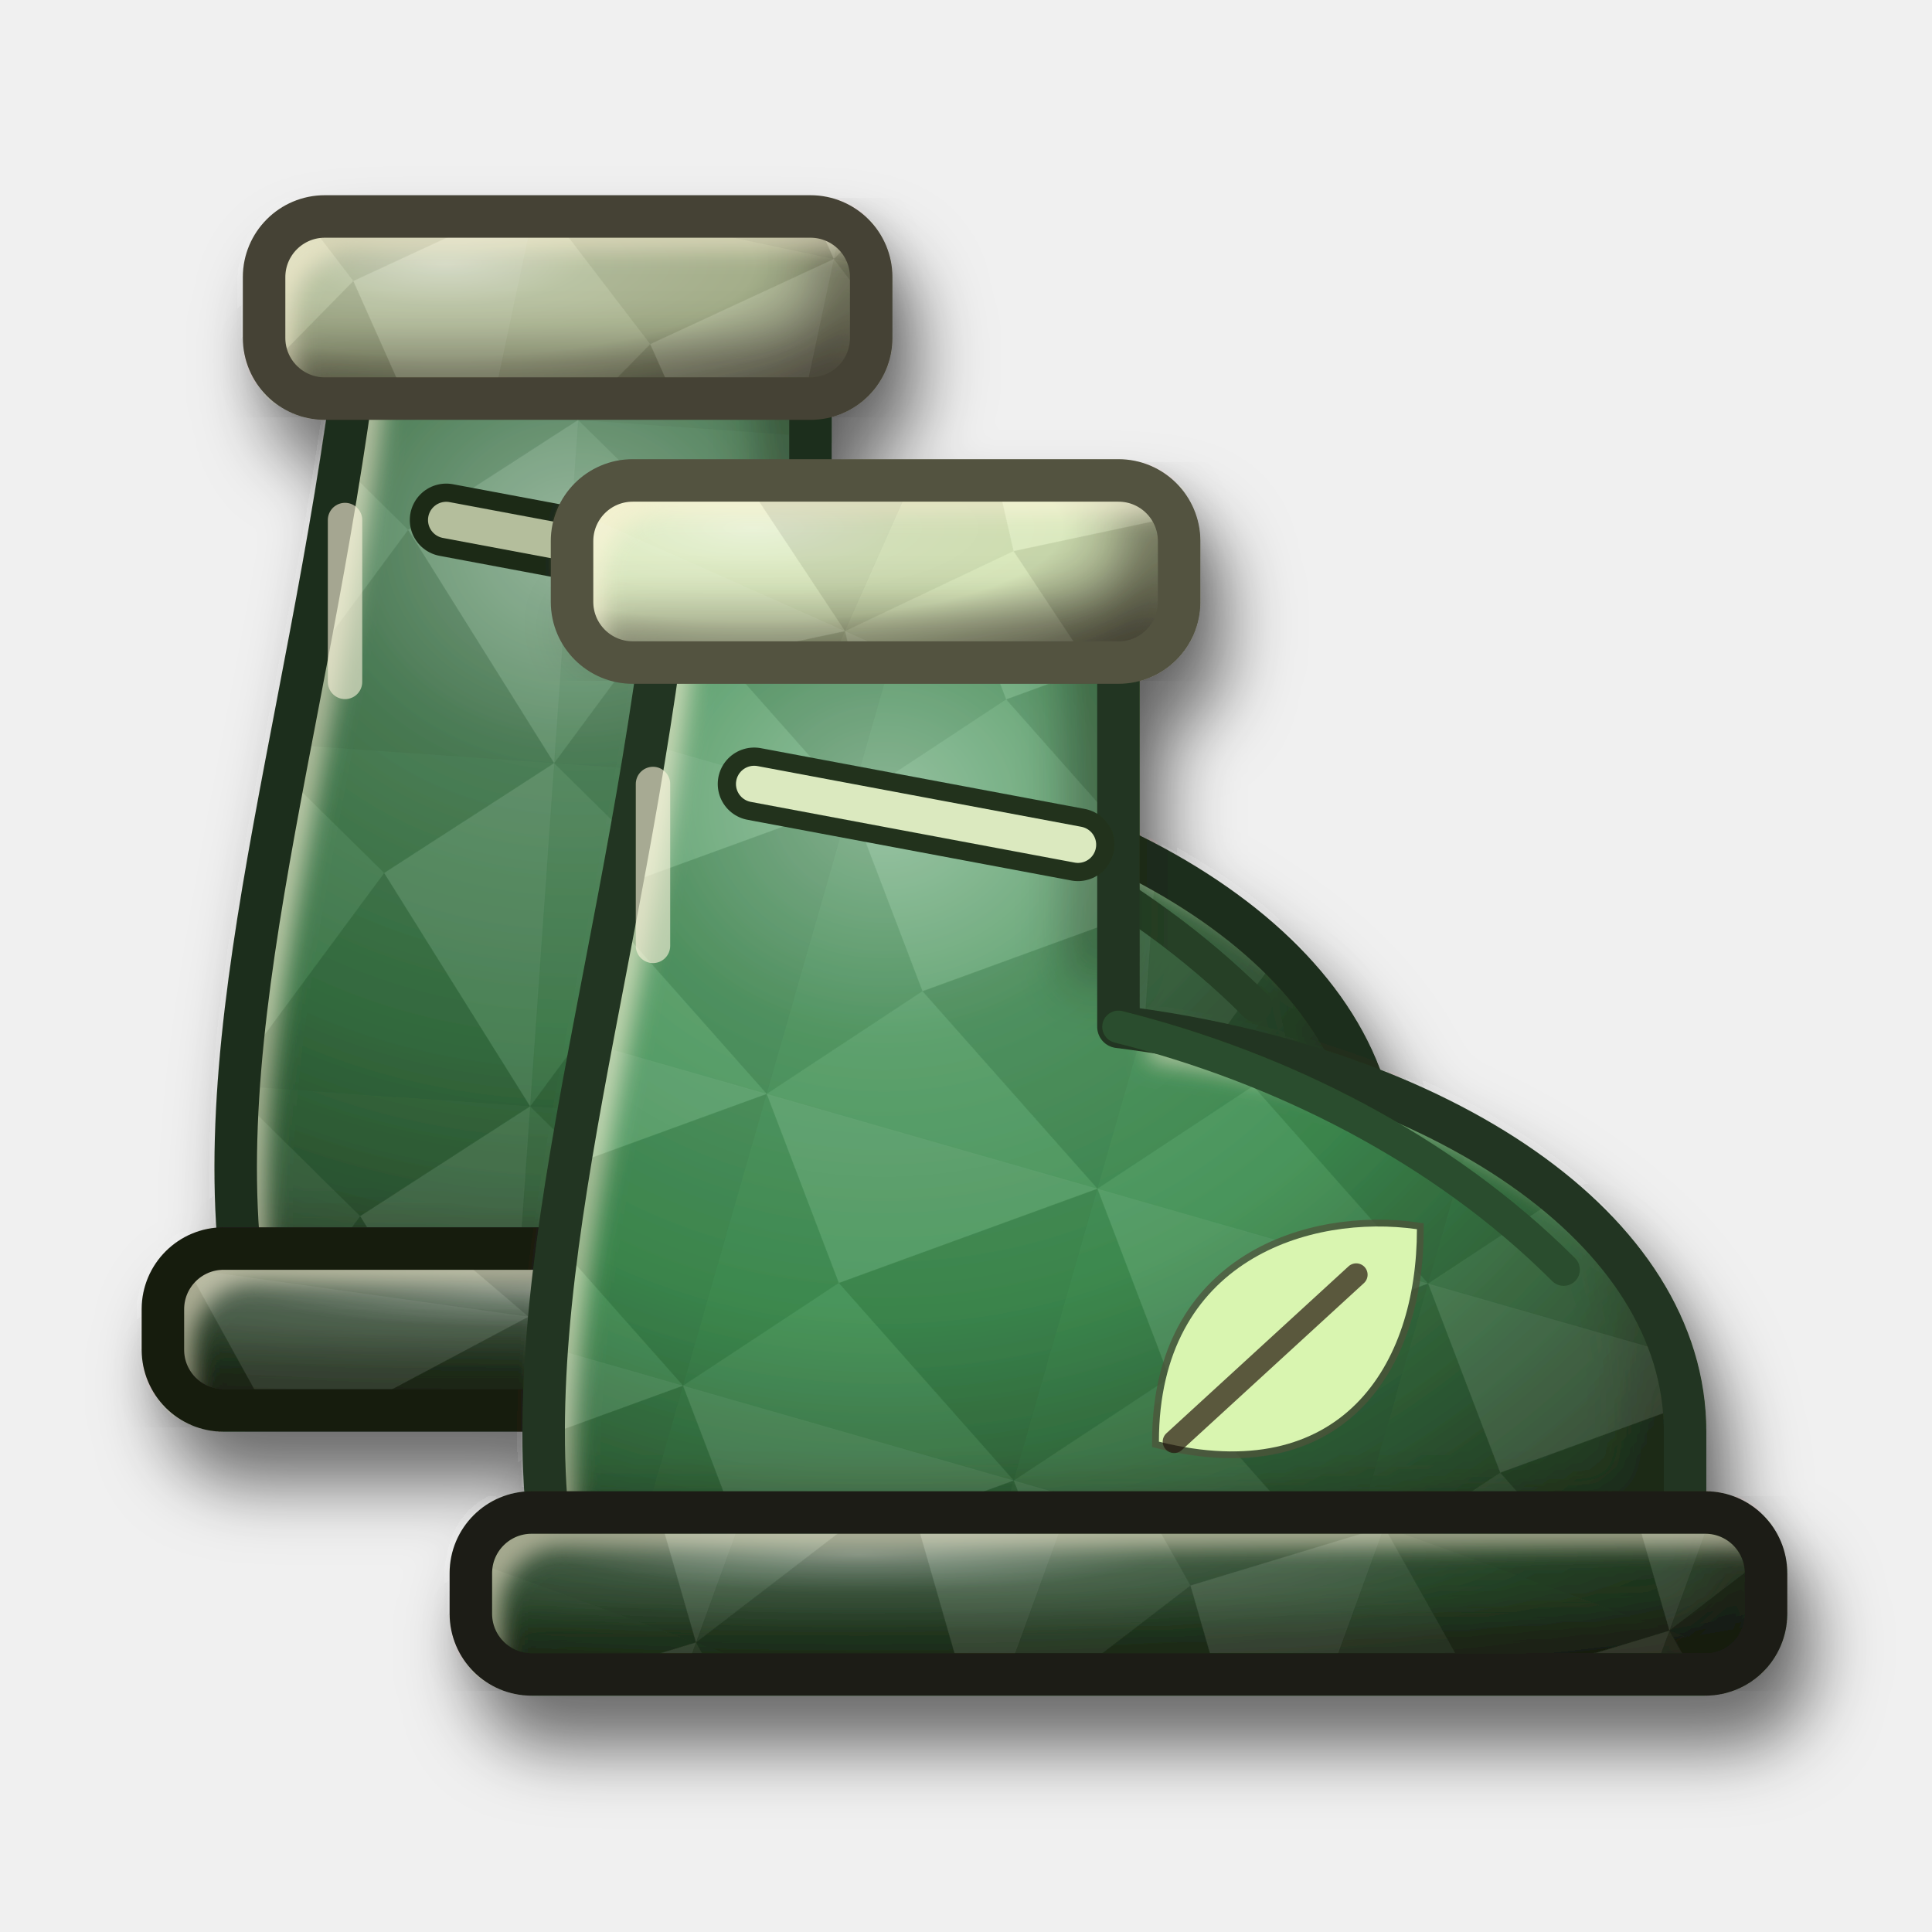
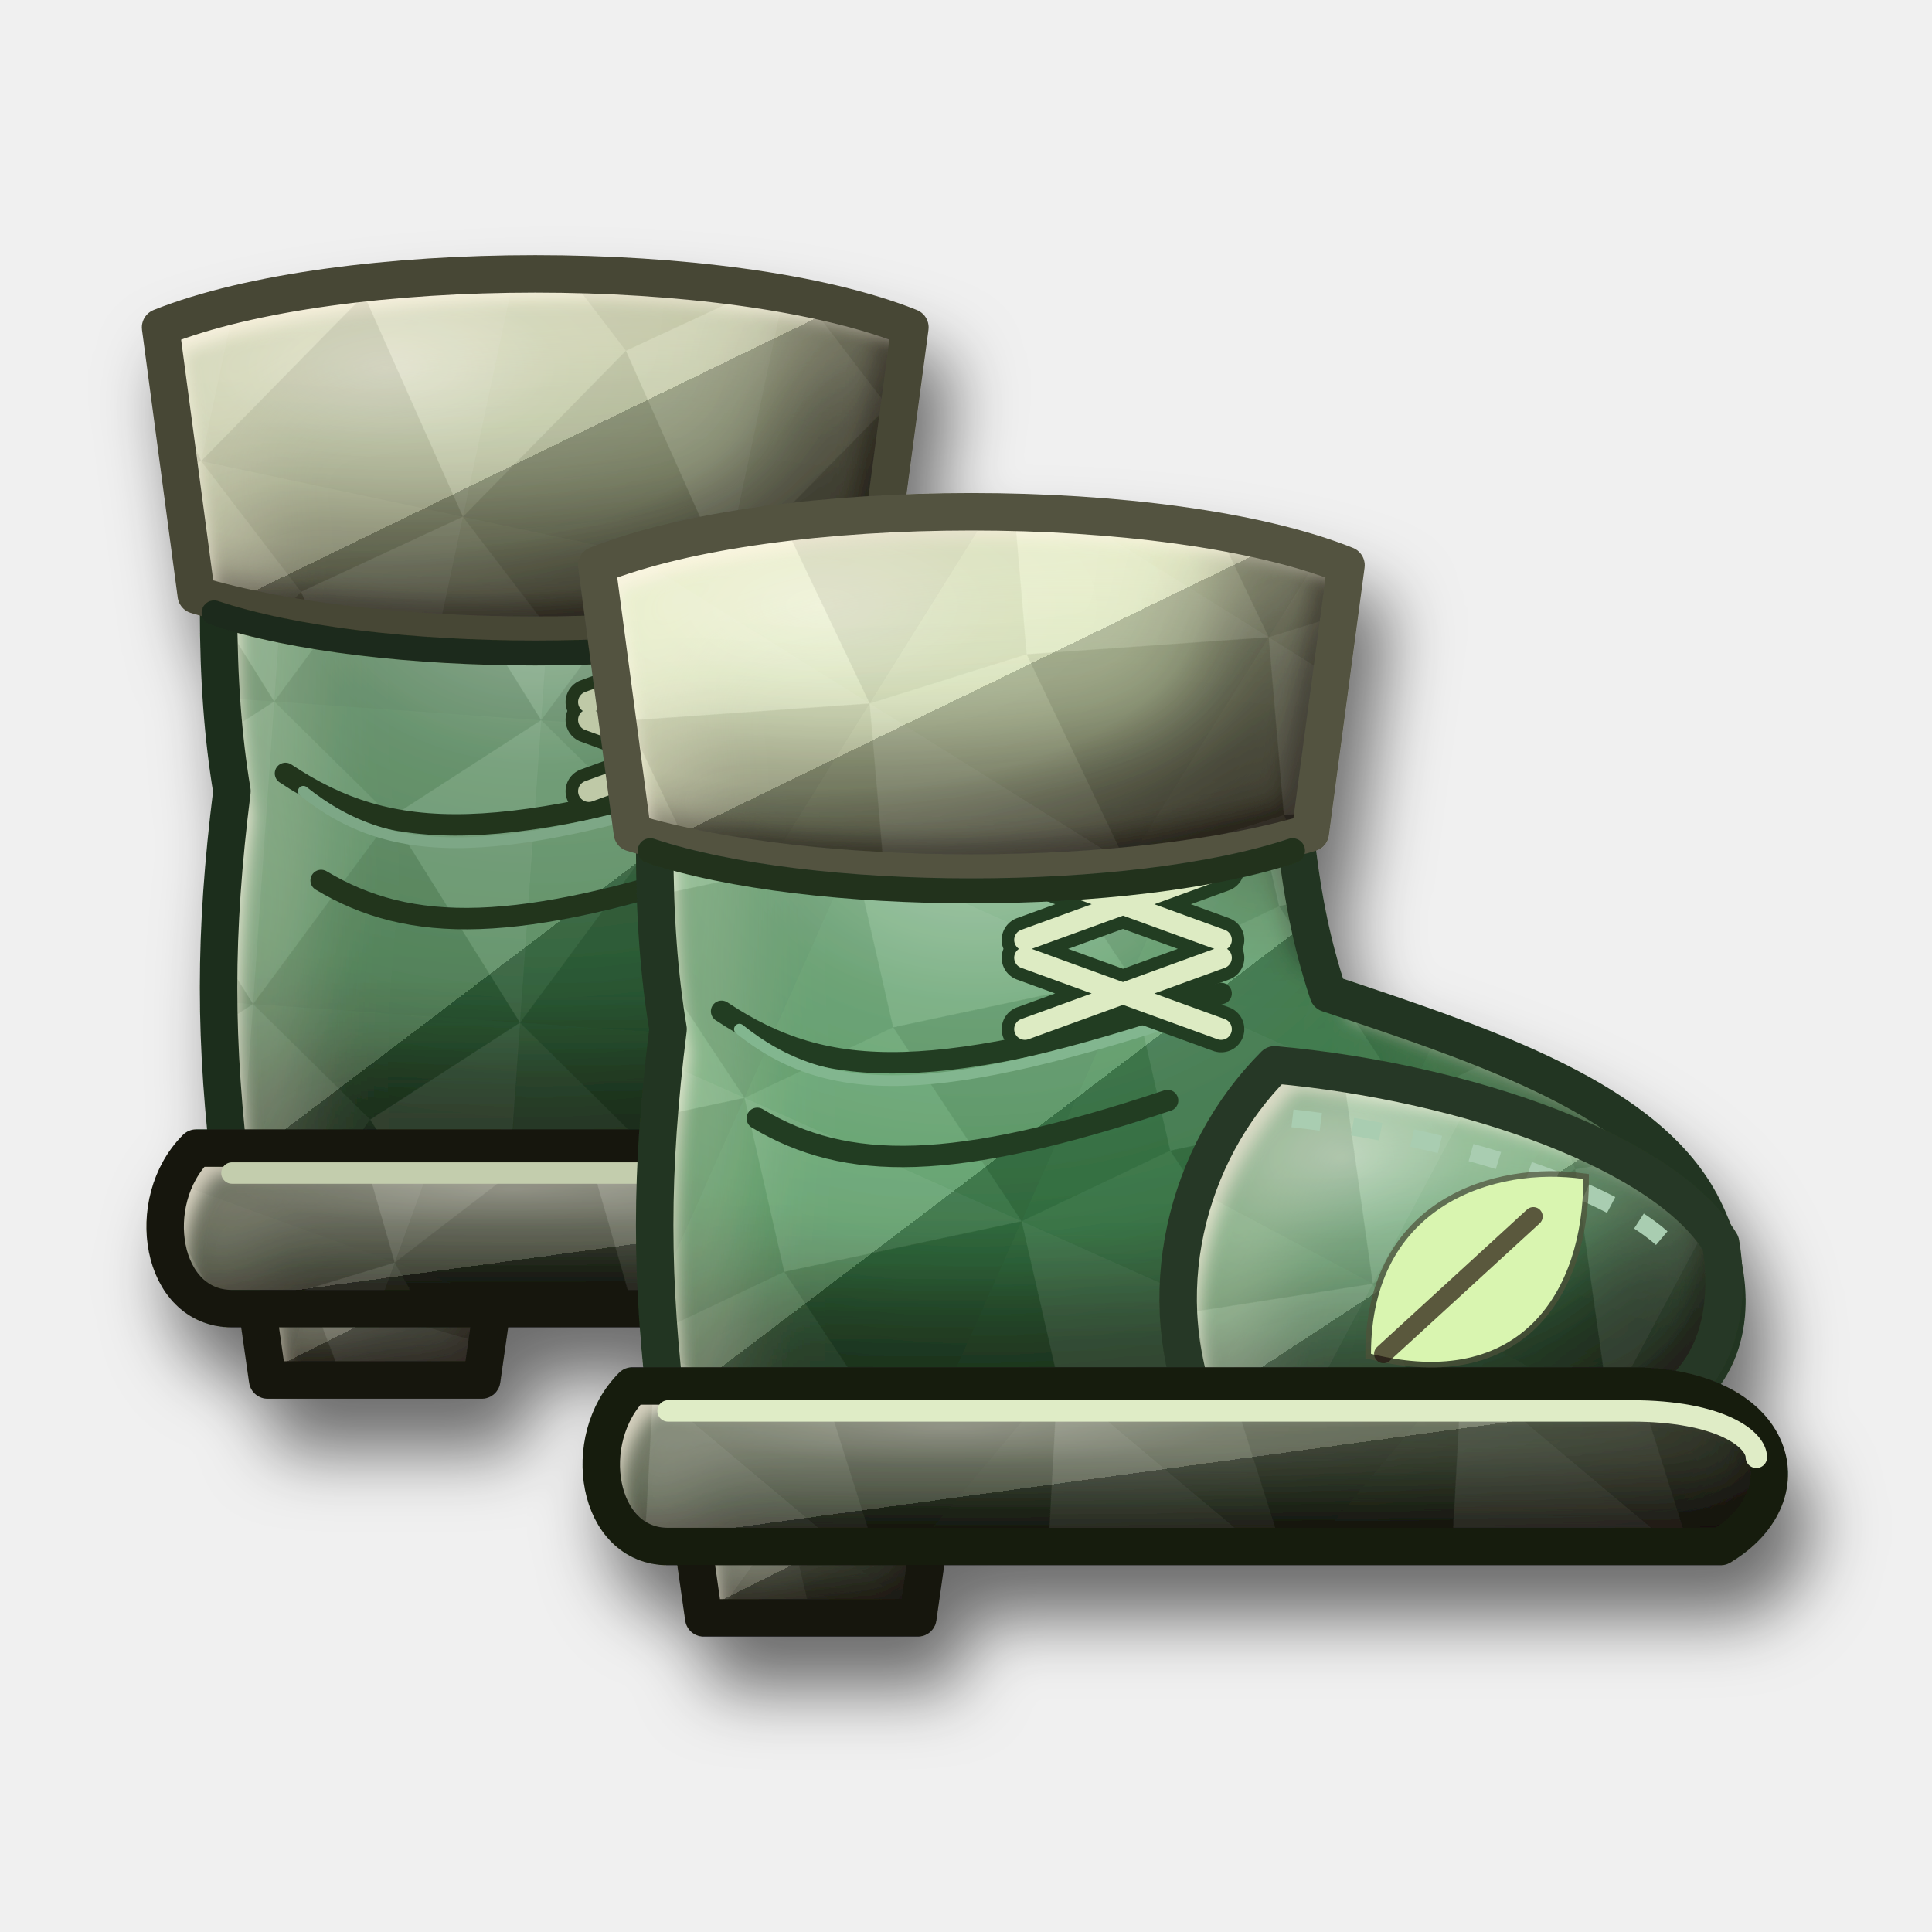
<svg xmlns="http://www.w3.org/2000/svg" width="128" height="128" viewBox="0 0 96 96">
  <defs>
    <filter id="bev" x="-10%" y="-10%" width="120%" height="120%" color-interpolation-filters="sRGB">
      <feOffset in="SourceAlpha" dx="1.5" dy="1.7" result="o1" />
      <feComposite in="SourceAlpha" in2="o1" operator="out" result="e1" />
      <feGaussianBlur in="e1" stdDeviation="0.55" result="b1" />
      <feFlood flood-color="#fff3d6" flood-opacity="0.62" />
      <feComposite in2="b1" operator="in" result="hi" />
      <feOffset in="SourceAlpha" dx="-2.2" dy="-2.4" result="o2" />
      <feComposite in="SourceAlpha" in2="o2" operator="out" result="e2" />
      <feGaussianBlur in="e2" stdDeviation="1.3" result="b2" />
      <feFlood flood-color="#140b05" flood-opacity="0.42" />
      <feComposite in2="b2" operator="in" result="lo" />
      <feMerge>
        <feMergeNode in="SourceGraphic" />
        <feMergeNode in="lo" />
        <feMergeNode in="hi" />
      </feMerge>
    </filter>
+     <filter id="sculpt" x="-10%" y="-10%" width="120%" height="120%" color-interpolation-filters="sRGB">
+       <feOffset in="SourceAlpha" dx="4.2" dy="4.6" result="wideo" />
+       <feComposite in="SourceAlpha" in2="wideo" operator="out" result="widee" />
+       <feGaussianBlur in="widee" stdDeviation="2.4" result="wideb" />
+       <feComposite in="wideb" in2="SourceAlpha" operator="in" result="widec" />
+       <feFlood flood-color="#fff4dc" flood-opacity="0.3" />
+       <feComposite in2="widec" operator="in" result="wide" />
+       <feOffset in="SourceAlpha" dx="1.2" dy="1.4" result="rimo" />
+       <feComposite in="SourceAlpha" in2="rimo" operator="out" result="rime" />
+       <feGaussianBlur in="rime" stdDeviation="0.45" result="rimb" />
+       <feComposite in="rimb" in2="SourceAlpha" operator="in" result="rimc" />
+       <feFlood flood-color="#fff6e2" flood-opacity="0.8" />
+       <feComposite in2="rimc" operator="in" result="rim" />
+       <feOffset in="SourceAlpha" dx="-5.5" dy="-6" result="formo" />
+       <feComposite in="SourceAlpha" in2="formo" operator="out" result="forme" />
+       <feGaussianBlur in="forme" stdDeviation="3.2" result="formb" />
+       <feComposite in="formb" in2="SourceAlpha" operator="in" result="formc" />
+       <feFlood flood-color="#0e0703" flood-opacity="0.55" />
+       <feComposite in2="formc" operator="in" result="form" />
+       <feOffset in="SourceAlpha" dx="-1.5" dy="-1.7" result="edgeo" />
+       <feComposite in="SourceAlpha" in2="edgeo" operator="out" result="edgee" />
+       <feGaussianBlur in="edgee" stdDeviation="0.7" result="edgeb" />
+       <feComposite in="edgeb" in2="SourceAlpha" operator="in" result="edgec" />
+       <feFlood flood-color="#120a05" flood-opacity="0.55" />
+       <feComposite in2="edgec" operator="in" result="edge" />
+       <feMerge>
+         <feMergeNode in="SourceGraphic" />
+         <feMergeNode in="form" />
+         <feMergeNode in="edge" />
+         <feMergeNode in="wide" />
+         <feMergeNode in="rim" />
+       </feMerge>
+     </filter>
+     <filter id="sculptLight" x="-10%" y="-10%" width="120%" height="120%" color-interpolation-filters="sRGB">
+       <feOffset in="SourceAlpha" dx="4.2" dy="4.6" result="wideo" />
+       <feComposite in="SourceAlpha" in2="wideo" operator="out" result="widee" />
+       <feGaussianBlur in="widee" stdDeviation="2.4" result="wideb" />
+       <feComposite in="wideb" in2="SourceAlpha" operator="in" result="widec" />
+       <feFlood flood-color="#fff4dc" flood-opacity="0.3" />
+       <feComposite in2="widec" operator="in" result="wide" />
+       <feOffset in="SourceAlpha" dx="1.2" dy="1.4" result="rimo" />
+       <feComposite in="SourceAlpha" in2="rimo" operator="out" result="rime" />
+       <feGaussianBlur in="rime" stdDeviation="0.45" result="rimb" />
+       <feComposite in="rimb" in2="SourceAlpha" operator="in" result="rimc" />
+       <feFlood flood-color="#fff6e2" flood-opacity="0.8" />
+       <feComposite in2="rimc" operator="in" result="rim" />
+       <feOffset in="SourceAlpha" dx="-5.5" dy="-6" result="formo" />
+       <feComposite in="SourceAlpha" in2="formo" operator="out" result="forme" />
+       <feGaussianBlur in="forme" stdDeviation="3.2" result="formb" />
+       <feComposite in="formb" in2="SourceAlpha" operator="in" result="formc" />
+       <feFlood flood-color="#0e0703" flood-opacity="0.55" />
+       <feComposite in2="formc" operator="in" result="form" />
+       <feOffset in="SourceAlpha" dx="-1.5" dy="-1.7" result="edgeo" />
+       <feComposite in="SourceAlpha" in2="edgeo" operator="out" result="edgee" />
+       <feGaussianBlur in="edgee" stdDeviation="0.7" result="edgeb" />
+       <feComposite in="edgeb" in2="SourceAlpha" operator="in" result="edgec" />
+       <feFlood flood-color="#120a05" flood-opacity="0.55" />
+       <feComposite in2="edgec" operator="in" result="edge" />
+       <feMerge>
+         <feMergeNode in="form" />
+         <feMergeNode in="edge" />
+         <feMergeNode in="wide" />
+         <feMergeNode in="rim" />
+       </feMerge>
+     </filter>
+     <linearGradient id="planes" x1="0" y1="0" x2="1" y2="1">
+       <stop offset="0.5" stop-color="#fff6e6" stop-opacity="0.16" />
+       <stop offset="0.5" stop-color="#0b0603" stop-opacity="0.2" />
+     </linearGradient>
    <filter id="paint" x="-20%" y="-20%" width="140%" height="145%" color-interpolation-filters="sRGB">
      <feTurbulence type="fractalNoise" baseFrequency="0.22" numOctaves="2" seed="31" result="n" />
      <feColorMatrix in="n" type="matrix" values="0.14 0.14 0.14 0 0.29  0.14 0.14 0.14 0 0.29  0.14 0.14 0.14 0 0.29  0 0 0 0 1" result="ng" />
      <feBlend in="ng" in2="SourceGraphic" mode="soft-light" result="t" />
      <feComposite in="t" in2="SourceAlpha" operator="in" result="tex" />
      <feDropShadow in="tex" dx="1.2" dy="2.6" stdDeviation="1.7" flood-color="#000" flood-opacity="0.55" />
    </filter>
    <radialGradient id="g0" cx="0.3" cy="0.26" r="0.92">
-       <stop offset="0" stop-color="#8aad91" />
-       <stop offset="0.25" stop-color="#4e8359" />
-       <stop offset="0.55" stop-color="#367242" />
-       <stop offset="1" stop-color="#202f1c" />
+       <stop offset="0" stop-color="#8bb093" />
+       <stop offset="0.25" stop-color="#4f875b" />
+       <stop offset="0.55" stop-color="#377745" />
+       <stop offset="1" stop-color="#20301d" />
    </radialGradient>
    <pattern id="f1" width="17" height="15" patternUnits="userSpaceOnUse" patternTransform="rotate(94)">
      <path d="M0 0 L17 0 L6 8Z" fill="#fff" fill-opacity="0.1" />
      <path d="M6 8 L17 0 L17 15Z" fill="#000" fill-opacity="0.08" />
      <path d="M0 0 L6 8 L0 15Z" fill="#000" fill-opacity="0.05" />
      <path d="M0 15 L6 8 L17 15Z" fill="#fff" fill-opacity="0.05" />
    </pattern>
    <radialGradient id="g2" cx="0.3" cy="0.26" r="0.92">
-       <stop offset="0" stop-color="#7f8d7f" />
-       <stop offset="0.25" stop-color="#3d523d" />
-       <stop offset="0.55" stop-color="#233a22" />
-       <stop offset="1" stop-color="#191c11" />
+       <stop offset="0" stop-color="#97b89e" />
+       <stop offset="0.25" stop-color="#61946c" />
+       <stop offset="0.55" stop-color="#4b8558" />
+       <stop offset="1" stop-color="#273523" />
    </radialGradient>
    <pattern id="f3" width="17" height="15" patternUnits="userSpaceOnUse" patternTransform="rotate(8)">
      <path d="M0 0 L17 0 L6 8Z" fill="#fff" fill-opacity="0.1" />
      <path d="M6 8 L17 0 L17 15Z" fill="#000" fill-opacity="0.08" />
      <path d="M0 0 L6 8 L0 15Z" fill="#000" fill-opacity="0.05" />
      <path d="M0 15 L6 8 L17 15Z" fill="#fff" fill-opacity="0.05" />
    </pattern>
    <radialGradient id="g4" cx="0.3" cy="0.26" r="0.92">
-       <stop offset="0" stop-color="#cfd5bf" />
-       <stop offset="0.25" stop-color="#b6c09e" />
-       <stop offset="0.55" stop-color="#acb791" />
-       <stop offset="1" stop-color="#484637" />
+       <stop offset="0" stop-color="#d4dac3" />
+       <stop offset="0.25" stop-color="#bdc8a4" />
+       <stop offset="0.55" stop-color="#b4c098" />
+       <stop offset="1" stop-color="#4a4939" />
    </radialGradient>
    <pattern id="f5" width="17" height="15" patternUnits="userSpaceOnUse" patternTransform="rotate(102)">
      <path d="M0 0 L17 0 L6 8Z" fill="#fff" fill-opacity="0.1" />
      <path d="M6 8 L17 0 L17 15Z" fill="#000" fill-opacity="0.08" />
      <path d="M0 0 L6 8 L0 15Z" fill="#000" fill-opacity="0.05" />
      <path d="M0 15 L6 8 L17 15Z" fill="#fff" fill-opacity="0.05" />
    </pattern>
    <radialGradient id="g6" cx="0.3" cy="0.26" r="0.92">
+       <stop offset="0" stop-color="#7d837a" />
+       <stop offset="0.25" stop-color="#394435" />
+       <stop offset="0.55" stop-color="#1e2a19" />
+       <stop offset="1" stop-color="#17160e" />
+     </radialGradient>
+     <pattern id="f7" width="17" height="15" patternUnits="userSpaceOnUse" patternTransform="rotate(16)">
+       <path d="M0 0 L17 0 L6 8Z" fill="#fff" fill-opacity="0.1" />
+       <path d="M6 8 L17 0 L17 15Z" fill="#000" fill-opacity="0.08" />
+       <path d="M0 0 L6 8 L0 15Z" fill="#000" fill-opacity="0.05" />
+       <path d="M0 15 L6 8 L17 15Z" fill="#fff" fill-opacity="0.05" />
+     </pattern>
+     <radialGradient id="g8" cx="0.3" cy="0.26" r="0.92">
+       <stop offset="0" stop-color="#7e8a7d" />
+       <stop offset="0.25" stop-color="#3c4d3a" />
+       <stop offset="0.55" stop-color="#21351f" />
+       <stop offset="1" stop-color="#181a10" />
+     </radialGradient>
+     <pattern id="f9" width="17" height="15" patternUnits="userSpaceOnUse" patternTransform="rotate(110)">
+       <path d="M0 0 L17 0 L6 8Z" fill="#fff" fill-opacity="0.1" />
+       <path d="M6 8 L17 0 L17 15Z" fill="#000" fill-opacity="0.08" />
+       <path d="M0 0 L6 8 L0 15Z" fill="#000" fill-opacity="0.05" />
+       <path d="M0 15 L6 8 L17 15Z" fill="#fff" fill-opacity="0.05" />
+     </pattern>
+     <radialGradient id="g10" cx="0.3" cy="0.26" r="0.92">
      <stop offset="0" stop-color="#90be9b" />
      <stop offset="0.25" stop-color="#569c67" />
      <stop offset="0.55" stop-color="#3f8f52" />
      <stop offset="1" stop-color="#233921" />
    </radialGradient>
-     <pattern id="f7" width="17" height="15" patternUnits="userSpaceOnUse" patternTransform="rotate(16)">
-       <path d="M0 0 L17 0 L6 8Z" fill="#fff" fill-opacity="0.1" />
-       <path d="M6 8 L17 0 L17 15Z" fill="#000" fill-opacity="0.08" />
-       <path d="M0 0 L6 8 L0 15Z" fill="#000" fill-opacity="0.05" />
-       <path d="M0 15 L6 8 L17 15Z" fill="#fff" fill-opacity="0.05" />
-     </pattern>
-     <radialGradient id="g8" cx="0.3" cy="0.26" r="0.92">
-       <stop offset="0" stop-color="#829483" />
-       <stop offset="0.25" stop-color="#415d43" />
-       <stop offset="0.55" stop-color="#274729" />
-       <stop offset="1" stop-color="#1a2013" />
-     </radialGradient>
-     <pattern id="f9" width="17" height="15" patternUnits="userSpaceOnUse" patternTransform="rotate(110)">
-       <path d="M0 0 L17 0 L6 8Z" fill="#fff" fill-opacity="0.1" />
-       <path d="M6 8 L17 0 L17 15Z" fill="#000" fill-opacity="0.08" />
-       <path d="M0 0 L6 8 L0 15Z" fill="#000" fill-opacity="0.05" />
-       <path d="M0 15 L6 8 L17 15Z" fill="#fff" fill-opacity="0.05" />
-     </pattern>
-     <radialGradient id="g10" cx="0.3" cy="0.26" r="0.92">
+     <pattern id="f11" width="17" height="15" patternUnits="userSpaceOnUse" patternTransform="rotate(24)">
+       <path d="M0 0 L17 0 L6 8Z" fill="#fff" fill-opacity="0.1" />
+       <path d="M6 8 L17 0 L17 15Z" fill="#000" fill-opacity="0.08" />
+       <path d="M0 0 L6 8 L0 15Z" fill="#000" fill-opacity="0.05" />
+       <path d="M0 15 L6 8 L17 15Z" fill="#fff" fill-opacity="0.05" />
+     </pattern>
+     <radialGradient id="g12" cx="0.3" cy="0.26" r="0.92">
+       <stop offset="0" stop-color="#9bc4a5" />
+       <stop offset="0.25" stop-color="#67a676" />
+       <stop offset="0.55" stop-color="#529a63" />
+       <stop offset="1" stop-color="#293c27" />
+     </radialGradient>
+     <pattern id="f13" width="17" height="15" patternUnits="userSpaceOnUse" patternTransform="rotate(118)">
+       <path d="M0 0 L17 0 L6 8Z" fill="#fff" fill-opacity="0.1" />
+       <path d="M6 8 L17 0 L17 15Z" fill="#000" fill-opacity="0.08" />
+       <path d="M0 0 L6 8 L0 15Z" fill="#000" fill-opacity="0.05" />
+       <path d="M0 15 L6 8 L17 15Z" fill="#fff" fill-opacity="0.05" />
+     </pattern>
+     <radialGradient id="g14" cx="0.3" cy="0.26" r="0.92">
      <stop offset="0" stop-color="#e8f1d6" />
      <stop offset="0.25" stop-color="#dceac1" />
      <stop offset="0.55" stop-color="#d7e7b8" />
      <stop offset="1" stop-color="#565644" />
    </radialGradient>
-     <pattern id="f11" width="17" height="15" patternUnits="userSpaceOnUse" patternTransform="rotate(24)">
+     <pattern id="f15" width="17" height="15" patternUnits="userSpaceOnUse" patternTransform="rotate(32)">
+       <path d="M0 0 L17 0 L6 8Z" fill="#fff" fill-opacity="0.1" />
+       <path d="M6 8 L17 0 L17 15Z" fill="#000" fill-opacity="0.08" />
+       <path d="M0 0 L6 8 L0 15Z" fill="#000" fill-opacity="0.05" />
+       <path d="M0 15 L6 8 L17 15Z" fill="#fff" fill-opacity="0.05" />
+     </pattern>
+     <radialGradient id="g16" cx="0.3" cy="0.26" r="0.92">
+       <stop offset="0" stop-color="#7e887c" />
+       <stop offset="0.25" stop-color="#3b4a38" />
+       <stop offset="0.55" stop-color="#20311d" />
+       <stop offset="1" stop-color="#18190f" />
+     </radialGradient>
+     <pattern id="f17" width="17" height="15" patternUnits="userSpaceOnUse" patternTransform="rotate(126)">
+       <path d="M0 0 L17 0 L6 8Z" fill="#fff" fill-opacity="0.1" />
+       <path d="M6 8 L17 0 L17 15Z" fill="#000" fill-opacity="0.08" />
+       <path d="M0 0 L6 8 L0 15Z" fill="#000" fill-opacity="0.05" />
+       <path d="M0 15 L6 8 L17 15Z" fill="#fff" fill-opacity="0.05" />
+     </pattern>
+     <radialGradient id="g18" cx="0.3" cy="0.26" r="0.92">
+       <stop offset="0" stop-color="#808f80" />
+       <stop offset="0.25" stop-color="#3e553e" />
+       <stop offset="0.55" stop-color="#243e24" />
+       <stop offset="1" stop-color="#191d12" />
+     </radialGradient>
+     <pattern id="f19" width="17" height="15" patternUnits="userSpaceOnUse" patternTransform="rotate(40)">
      <path d="M0 0 L17 0 L6 8Z" fill="#fff" fill-opacity="0.1" />
      <path d="M6 8 L17 0 L17 15Z" fill="#000" fill-opacity="0.08" />
      <path d="M0 0 L6 8 L0 15Z" fill="#000" fill-opacity="0.05" />
      <path d="M0 15 L6 8 L17 15Z" fill="#fff" fill-opacity="0.05" />
    </pattern>
  </defs>
  <g filter="url(#paint)">
-     <g id="art" transform="translate(48 47) scale(1.093) translate(-50.75 -54.00)">
-       <g transform="translate(-6 -4) scale(0.92)">
-         <path d="M32 30 H54 V54 C70 56 82 64 82 74 V80 H26 C24 66 30 50 32 30Z" fill="url(#g0)" filter="url(#bev)" />
-         <path d="M32 30 H54 V54 C70 56 82 64 82 74 V80 H26 C24 66 30 50 32 30Z" fill="url(#f1)" />
-         <path d="M32 30 H54 V54 C70 56 82 64 82 74 V80 H26 C24 66 30 50 32 30Z" fill="none" stroke="#1f2d1b" stroke-width="2.1" stroke-linejoin="round" stroke-linecap="round" />
-         <rect x="22" y="78" width="64" height="8" rx="3" fill="url(#g2)" filter="url(#bev)" />
-         <rect x="22" y="78" width="64" height="8" rx="3" fill="url(#f3)" />
-         <rect x="22" y="78" width="64" height="8" rx="3" fill="none" stroke="#191b10" stroke-width="2.1" stroke-linejoin="round" stroke-linecap="round" />
-         <rect x="27" y="27" width="30" height="9" rx="3" fill="url(#g4)" filter="url(#bev)" />
-         <rect x="27" y="27" width="30" height="9" rx="3" fill="url(#f5)" />
-         <rect x="27" y="27" width="30" height="9" rx="3" fill="none" stroke="#454334" stroke-width="2.1" stroke-linejoin="round" stroke-linecap="round" />
-         <path d="M36 42 L52 45" fill="none" stroke="#1e2b19" stroke-width="3.6" stroke-linejoin="round" stroke-linecap="round" />
-         <path d="M36 42 L52 45" fill="none" stroke="#b4be9c" stroke-width="1.8" stroke-linejoin="round" stroke-linecap="round" />
-         <path d="M54 54 C62 56 70 60 76 66" fill="none" stroke="#253f25" stroke-width="1.6" stroke-linejoin="round" stroke-linecap="round" />
-         <path d="M31 42 V50" fill="none" stroke="rgba(255,246,224,0.6)" stroke-width="1.7" stroke-linejoin="round" stroke-linecap="round" />
-         <g transform="translate(62 70) scale(0.75)">
-           <g stroke="#3d3d2b" stroke-width="0.9" stroke-opacity="0.7" paint-order="stroke">
-             <path d="M-8 6 C-8 -6 2 -9 9 -8 C9 1 4 9 -8 6Z" fill="#9eaf7e" />
+     <g id="art" transform="translate(48 47) scale(0.985) translate(-48.63 -55.00)">
+       <g transform="translate(-10 -5) scale(0.9)">
+         <path d="M24 34 C23 44.8 23 52 24 58 C23 66 23 72 24 80 H76 C83 80 85 74 82 68 C79 62 70 59 61 56 C59 50 59 44.8 58 34Z" fill="url(#g0)" filter="url(#sculpt)" />
+         <path d="M24 34 C23 44.8 23 52 24 58 C23 66 23 72 24 80 H76 C83 80 85 74 82 68 C79 62 70 59 61 56 C59 50 59 44.8 58 34Z" fill="url(#f1)" />
+         <path d="M24 34 C23 44.8 23 52 24 58 C23 66 23 72 24 80 H76 C83 80 85 74 82 68 C79 62 70 59 61 56 C59 50 59 44.8 58 34Z" fill="url(#planes)" />
+         <path d="M24 34 C23 44.8 23 52 24 58 C23 66 23 72 24 80 H76 C83 80 85 74 82 68 C79 62 70 59 61 56 C59 50 59 44.8 58 34Z" fill="none" stroke="#1f2e1c" stroke-width="2.1" stroke-linejoin="round" stroke-linecap="round" />
+         <path d="M58 60 C69 61 80 65 83 70 C84 76 81 80 76 80 H54 C51 73 53 65 58 60Z" fill="url(#g2)" filter="url(#sculpt)" />
+         <path d="M58 60 C69 61 80 65 83 70 C84 76 81 80 76 80 H54 C51 73 53 65 58 60Z" fill="url(#f3)" />
+         <path d="M58 60 C69 61 80 65 83 70 C84 76 81 80 76 80 H54 C51 73 53 65 58 60Z" fill="url(#planes)" />
+         <path d="M58 60 C69 61 80 65 83 70 C84 76 81 80 76 80 H54 C51 73 53 65 58 60Z" fill="none" stroke="#263322" stroke-width="2.1" stroke-linejoin="round" stroke-linecap="round" />
+         <path d="M59 63 C68 64 77 67 80 70" fill="none" stroke="#a5c2ab" stroke-width="1" stroke-dasharray="1.6 1.8" />
+         <path d="M27 57 C33 61 39 61 55 56 M29 63 C34 66 40 66 52 62" fill="none" stroke="#21351f" stroke-width="1.2" stroke-linejoin="round" stroke-linecap="round" />
+         <path d="M28 58 C33 62 39 62 54 57" fill="none" stroke="#7da786" stroke-width="0.6" stroke-linejoin="round" stroke-linecap="round" />
+         <path d="M44 49 L55 53 M55 49 L44 53 M44 54 L55 58 M55 54 L44 58" fill="none" stroke="#21351f" stroke-width="2.6" stroke-linejoin="round" stroke-linecap="round" />
+         <path d="M44 49 L55 53 M55 49 L44 53 M44 54 L55 58 M55 54 L44 58" fill="none" stroke="#bfc9a7" stroke-width="1.2" stroke-linejoin="round" stroke-linecap="round" />
+         <ellipse cx="41" cy="33" rx="20" ry="3.6" fill="#1d2717" />
+         <path d="M20 32 C30 28 52 28 62 32 L60 47 C50 50 32 50 22 47Z" fill="url(#g4)" filter="url(#sculpt)" />
+         <path d="M20 32 C30 28 52 28 62 32 L60 47 C50 50 32 50 22 47Z" fill="url(#f5)" />
+         <path d="M20 32 C30 28 52 28 62 32 L60 47 C50 50 32 50 22 47Z" fill="url(#planes)" />
+         <path d="M20 32 C30 28 52 28 62 32 L60 47 C50 50 32 50 22 47Z" fill="none" stroke="#474636" stroke-width="2.1" stroke-linejoin="round" stroke-linecap="round" />
+         <path d="M23 48 C32 51 50 51 59 48" fill="none" stroke="#1f2c1a" stroke-width="1.4" stroke-linejoin="round" stroke-linecap="round" />
+         <path d="M25 84 H39 L38 91 H26Z" fill="url(#g6)" filter="url(#sculpt)" />
+         <path d="M25 84 H39 L38 91 H26Z" fill="url(#f7)" />
+         <path d="M25 84 H39 L38 91 H26Z" fill="url(#planes)" />
+         <path d="M25 84 H39 L38 91 H26Z" fill="none" stroke="#17160d" stroke-width="2.1" stroke-linejoin="round" stroke-linecap="round" />
+         <path d="M22 78 H78 C86 78 88 84 83 87 H24 C20 87 19 81 22 78Z" fill="url(#g8)" filter="url(#sculpt)" />
+         <path d="M22 78 H78 C86 78 88 84 83 87 H24 C20 87 19 81 22 78Z" fill="url(#f9)" />
+         <path d="M22 78 H78 C86 78 88 84 83 87 H24 C20 87 19 81 22 78Z" fill="url(#planes)" />
+         <path d="M22 78 H78 C86 78 88 84 83 87 H24 C20 87 19 81 22 78Z" fill="none" stroke="#18190f" stroke-width="2.1" stroke-linejoin="round" stroke-linecap="round" />
+         <path d="M24 79.4 H78 C83 79.4 85 81 85 82" fill="none" stroke="#c3cdad" stroke-width="1.2" stroke-linejoin="round" stroke-linecap="round" />
+         <g transform="translate(69 72) scale(0.7)">
+           <g stroke="#40412e" stroke-width="0.9" stroke-opacity="0.7" paint-order="stroke">
+             <path d="M-8 6 C-8 -6 2 -9 9 -8 C9 1 4 9 -8 6Z" fill="#a8bb86" />
            <path d="M-7 6 L5 -5" fill="none" stroke="#24160d" stroke-width="1.5" stroke-linejoin="round" stroke-linecap="round" />
          </g>
        </g>
      </g>
-       <g transform="translate(8 8) scale(0.92)">
-         <path d="M32 30 H54 V54 C70 56 82 64 82 74 V80 H26 C24 66 30 50 32 30Z" fill="url(#g6)" filter="url(#bev)" />
-         <path d="M32 30 H54 V54 C70 56 82 64 82 74 V80 H26 C24 66 30 50 32 30Z" fill="url(#f7)" />
-         <path d="M32 30 H54 V54 C70 56 82 64 82 74 V80 H26 C24 66 30 50 32 30Z" fill="none" stroke="#223620" stroke-width="2.1" stroke-linejoin="round" stroke-linecap="round" />
-         <rect x="22" y="78" width="64" height="8" rx="3" fill="url(#g8)" filter="url(#bev)" />
-         <rect x="22" y="78" width="64" height="8" rx="3" fill="url(#f9)" />
-         <rect x="22" y="78" width="64" height="8" rx="3" fill="none" stroke="#1a1f13" stroke-width="2.1" stroke-linejoin="round" stroke-linecap="round" />
-         <rect x="27" y="27" width="30" height="9" rx="3" fill="url(#g10)" filter="url(#bev)" />
-         <rect x="27" y="27" width="30" height="9" rx="3" fill="url(#f11)" />
-         <rect x="27" y="27" width="30" height="9" rx="3" fill="none" stroke="#525240" stroke-width="2.1" stroke-linejoin="round" stroke-linecap="round" />
-         <path d="M36 42 L52 45" fill="none" stroke="#21331e" stroke-width="3.6" stroke-linejoin="round" stroke-linecap="round" />
-         <path d="M36 42 L52 45" fill="none" stroke="#dbe9bf" stroke-width="1.8" stroke-linejoin="round" stroke-linecap="round" />
-         <path d="M54 54 C62 56 70 60 76 66" fill="none" stroke="#2a4e2d" stroke-width="1.6" stroke-linejoin="round" stroke-linecap="round" />
-         <path d="M31 42 V50" fill="none" stroke="rgba(255,246,224,0.6)" stroke-width="1.7" stroke-linejoin="round" stroke-linecap="round" />
-         <g transform="translate(62 70) scale(0.75)">
+       <g transform="translate(12 7) scale(0.9)">
+         <path d="M24 34 C23 44.8 23 52 24 58 C23 66 23 72 24 80 H76 C83 80 85 74 82 68 C79 62 70 59 61 56 C59 50 59 44.8 58 34Z" fill="url(#g10)" filter="url(#sculpt)" />
+         <path d="M24 34 C23 44.8 23 52 24 58 C23 66 23 72 24 80 H76 C83 80 85 74 82 68 C79 62 70 59 61 56 C59 50 59 44.8 58 34Z" fill="url(#f11)" />
+         <path d="M24 34 C23 44.8 23 52 24 58 C23 66 23 72 24 80 H76 C83 80 85 74 82 68 C79 62 70 59 61 56 C59 50 59 44.8 58 34Z" fill="url(#planes)" />
+         <path d="M24 34 C23 44.8 23 52 24 58 C23 66 23 72 24 80 H76 C83 80 85 74 82 68 C79 62 70 59 61 56 C59 50 59 44.8 58 34Z" fill="none" stroke="#223620" stroke-width="2.1" stroke-linejoin="round" stroke-linecap="round" />
+         <path d="M58 60 C69 61 80 65 83 70 C84 76 81 80 76 80 H54 C51 73 53 65 58 60Z" fill="url(#g12)" filter="url(#sculpt)" />
+         <path d="M58 60 C69 61 80 65 83 70 C84 76 81 80 76 80 H54 C51 73 53 65 58 60Z" fill="url(#f13)" />
+         <path d="M58 60 C69 61 80 65 83 70 C84 76 81 80 76 80 H54 C51 73 53 65 58 60Z" fill="url(#planes)" />
+         <path d="M58 60 C69 61 80 65 83 70 C84 76 81 80 76 80 H54 C51 73 53 65 58 60Z" fill="none" stroke="#283925" stroke-width="2.1" stroke-linejoin="round" stroke-linecap="round" />
+         <path d="M59 63 C68 64 77 67 80 70" fill="none" stroke="#a9cdb1" stroke-width="1" stroke-dasharray="1.6 1.8" />
+         <path d="M27 57 C33 61 39 61 55 56 M29 63 C34 66 40 66 52 62" fill="none" stroke="#243e24" stroke-width="1.2" stroke-linejoin="round" stroke-linecap="round" />
+         <path d="M28 58 C33 62 39 62 54 57" fill="none" stroke="#82b68f" stroke-width="0.6" stroke-linejoin="round" stroke-linecap="round" />
+         <path d="M44 49 L55 53 M55 49 L44 53 M44 54 L55 58 M55 54 L44 58" fill="none" stroke="#243e24" stroke-width="2.6" stroke-linejoin="round" stroke-linecap="round" />
+         <path d="M44 49 L55 53 M55 49 L44 53 M44 54 L55 58 M55 54 L44 58" fill="none" stroke="#ddebc3" stroke-width="1.2" stroke-linejoin="round" stroke-linecap="round" />
+         <ellipse cx="41" cy="33" rx="20" ry="3.6" fill="#1f2d1b" />
+         <path d="M20 32 C30 28 52 28 62 32 L60 47 C50 50 32 50 22 47Z" fill="url(#g14)" filter="url(#sculpt)" />
+         <path d="M20 32 C30 28 52 28 62 32 L60 47 C50 50 32 50 22 47Z" fill="url(#f15)" />
+         <path d="M20 32 C30 28 52 28 62 32 L60 47 C50 50 32 50 22 47Z" fill="url(#planes)" />
+         <path d="M20 32 C30 28 52 28 62 32 L60 47 C50 50 32 50 22 47Z" fill="none" stroke="#525240" stroke-width="2.1" stroke-linejoin="round" stroke-linecap="round" />
+         <path d="M23 48 C32 51 50 51 59 48" fill="none" stroke="#21331e" stroke-width="1.4" stroke-linejoin="round" stroke-linecap="round" />
+         <path d="M25 84 H39 L38 91 H26Z" fill="url(#g16)" filter="url(#sculpt)" />
+         <path d="M25 84 H39 L38 91 H26Z" fill="url(#f17)" />
+         <path d="M25 84 H39 L38 91 H26Z" fill="url(#planes)" />
+         <path d="M25 84 H39 L38 91 H26Z" fill="none" stroke="#18180f" stroke-width="2.1" stroke-linejoin="round" stroke-linecap="round" />
+         <path d="M22 78 H78 C86 78 88 84 83 87 H24 C20 87 19 81 22 78Z" fill="url(#g18)" filter="url(#sculpt)" />
+         <path d="M22 78 H78 C86 78 88 84 83 87 H24 C20 87 19 81 22 78Z" fill="url(#f19)" />
+         <path d="M22 78 H78 C86 78 88 84 83 87 H24 C20 87 19 81 22 78Z" fill="url(#planes)" />
+         <path d="M22 78 H78 C86 78 88 84 83 87 H24 C20 87 19 81 22 78Z" fill="none" stroke="#191c11" stroke-width="2.1" stroke-linejoin="round" stroke-linecap="round" />
+         <path d="M24 79.4 H78 C83 79.4 85 81 85 82" fill="none" stroke="#dfecc6" stroke-width="1.2" stroke-linejoin="round" stroke-linecap="round" />
+         <g transform="translate(69 72) scale(0.7)">
          <g stroke="#4f523a" stroke-width="0.9" stroke-opacity="0.7" paint-order="stroke">
            <path d="M-8 6 C-8 -6 2 -9 9 -8 C9 1 4 9 -8 6Z" fill="#d9f5b0" />
            <path d="M-7 6 L5 -5" fill="none" stroke="#24160d" stroke-width="1.5" stroke-linejoin="round" stroke-linecap="round" />
          </g>
        </g>
      </g>
    </g>
  </g>
</svg>
